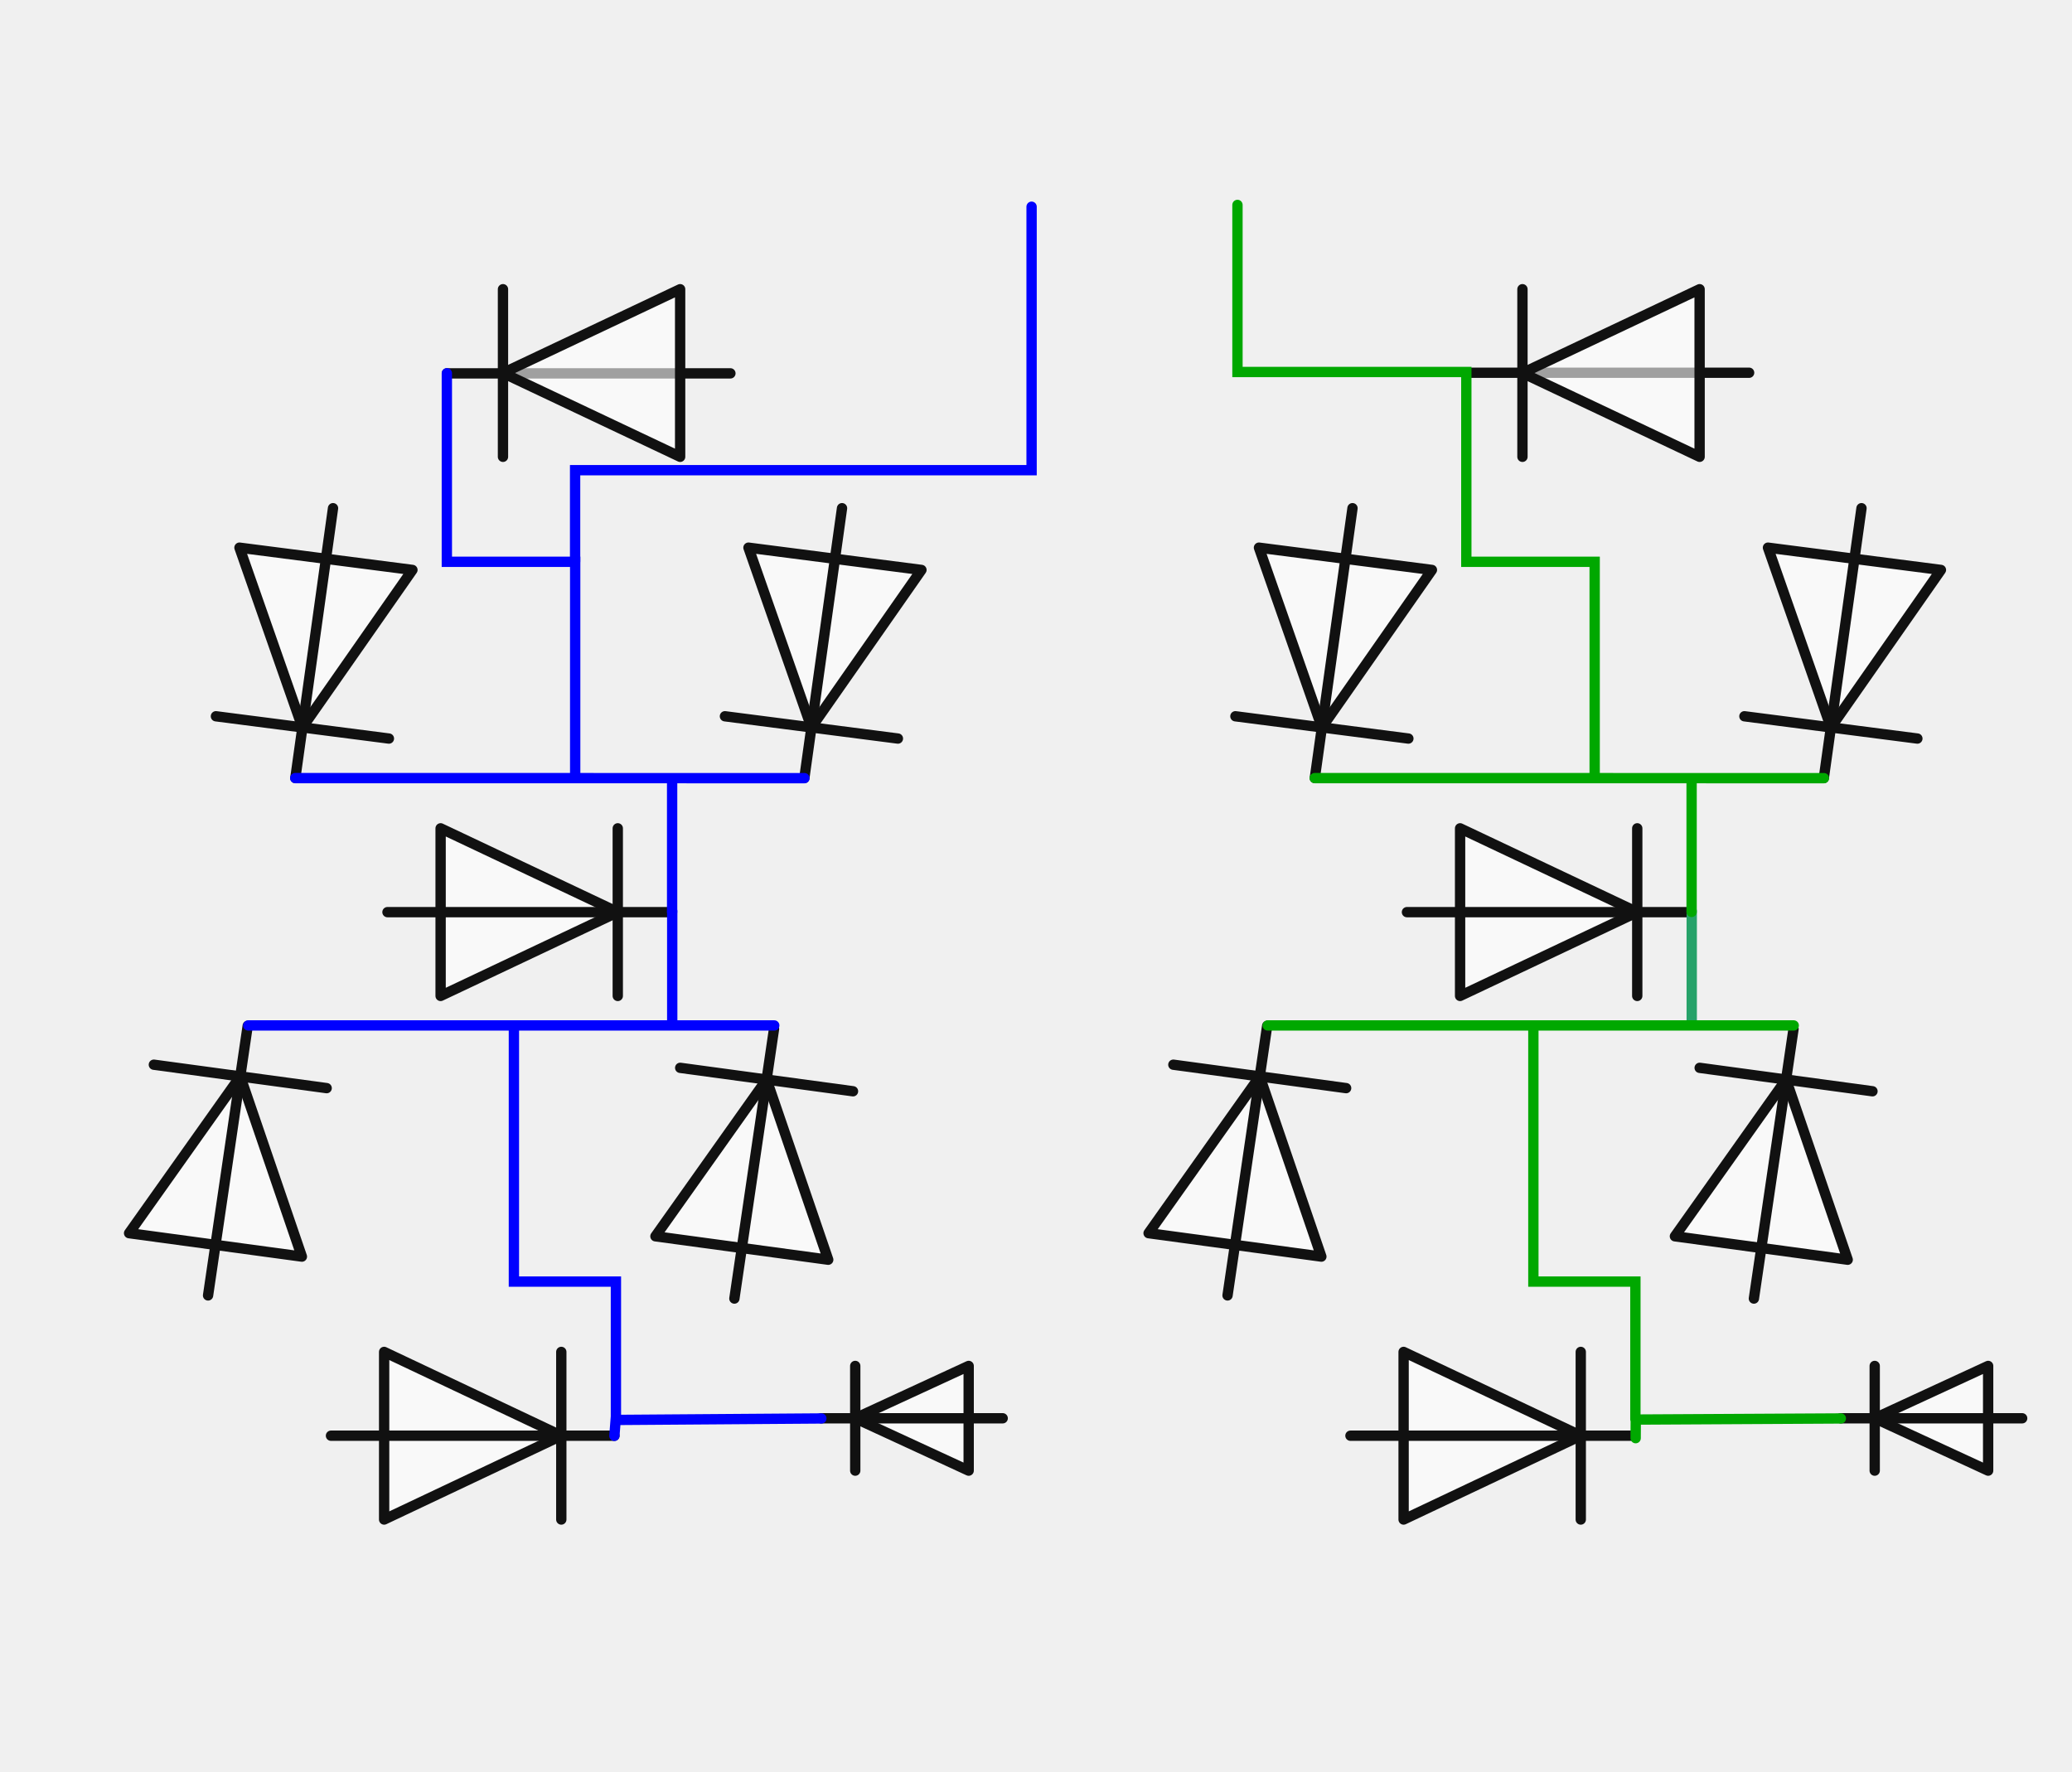
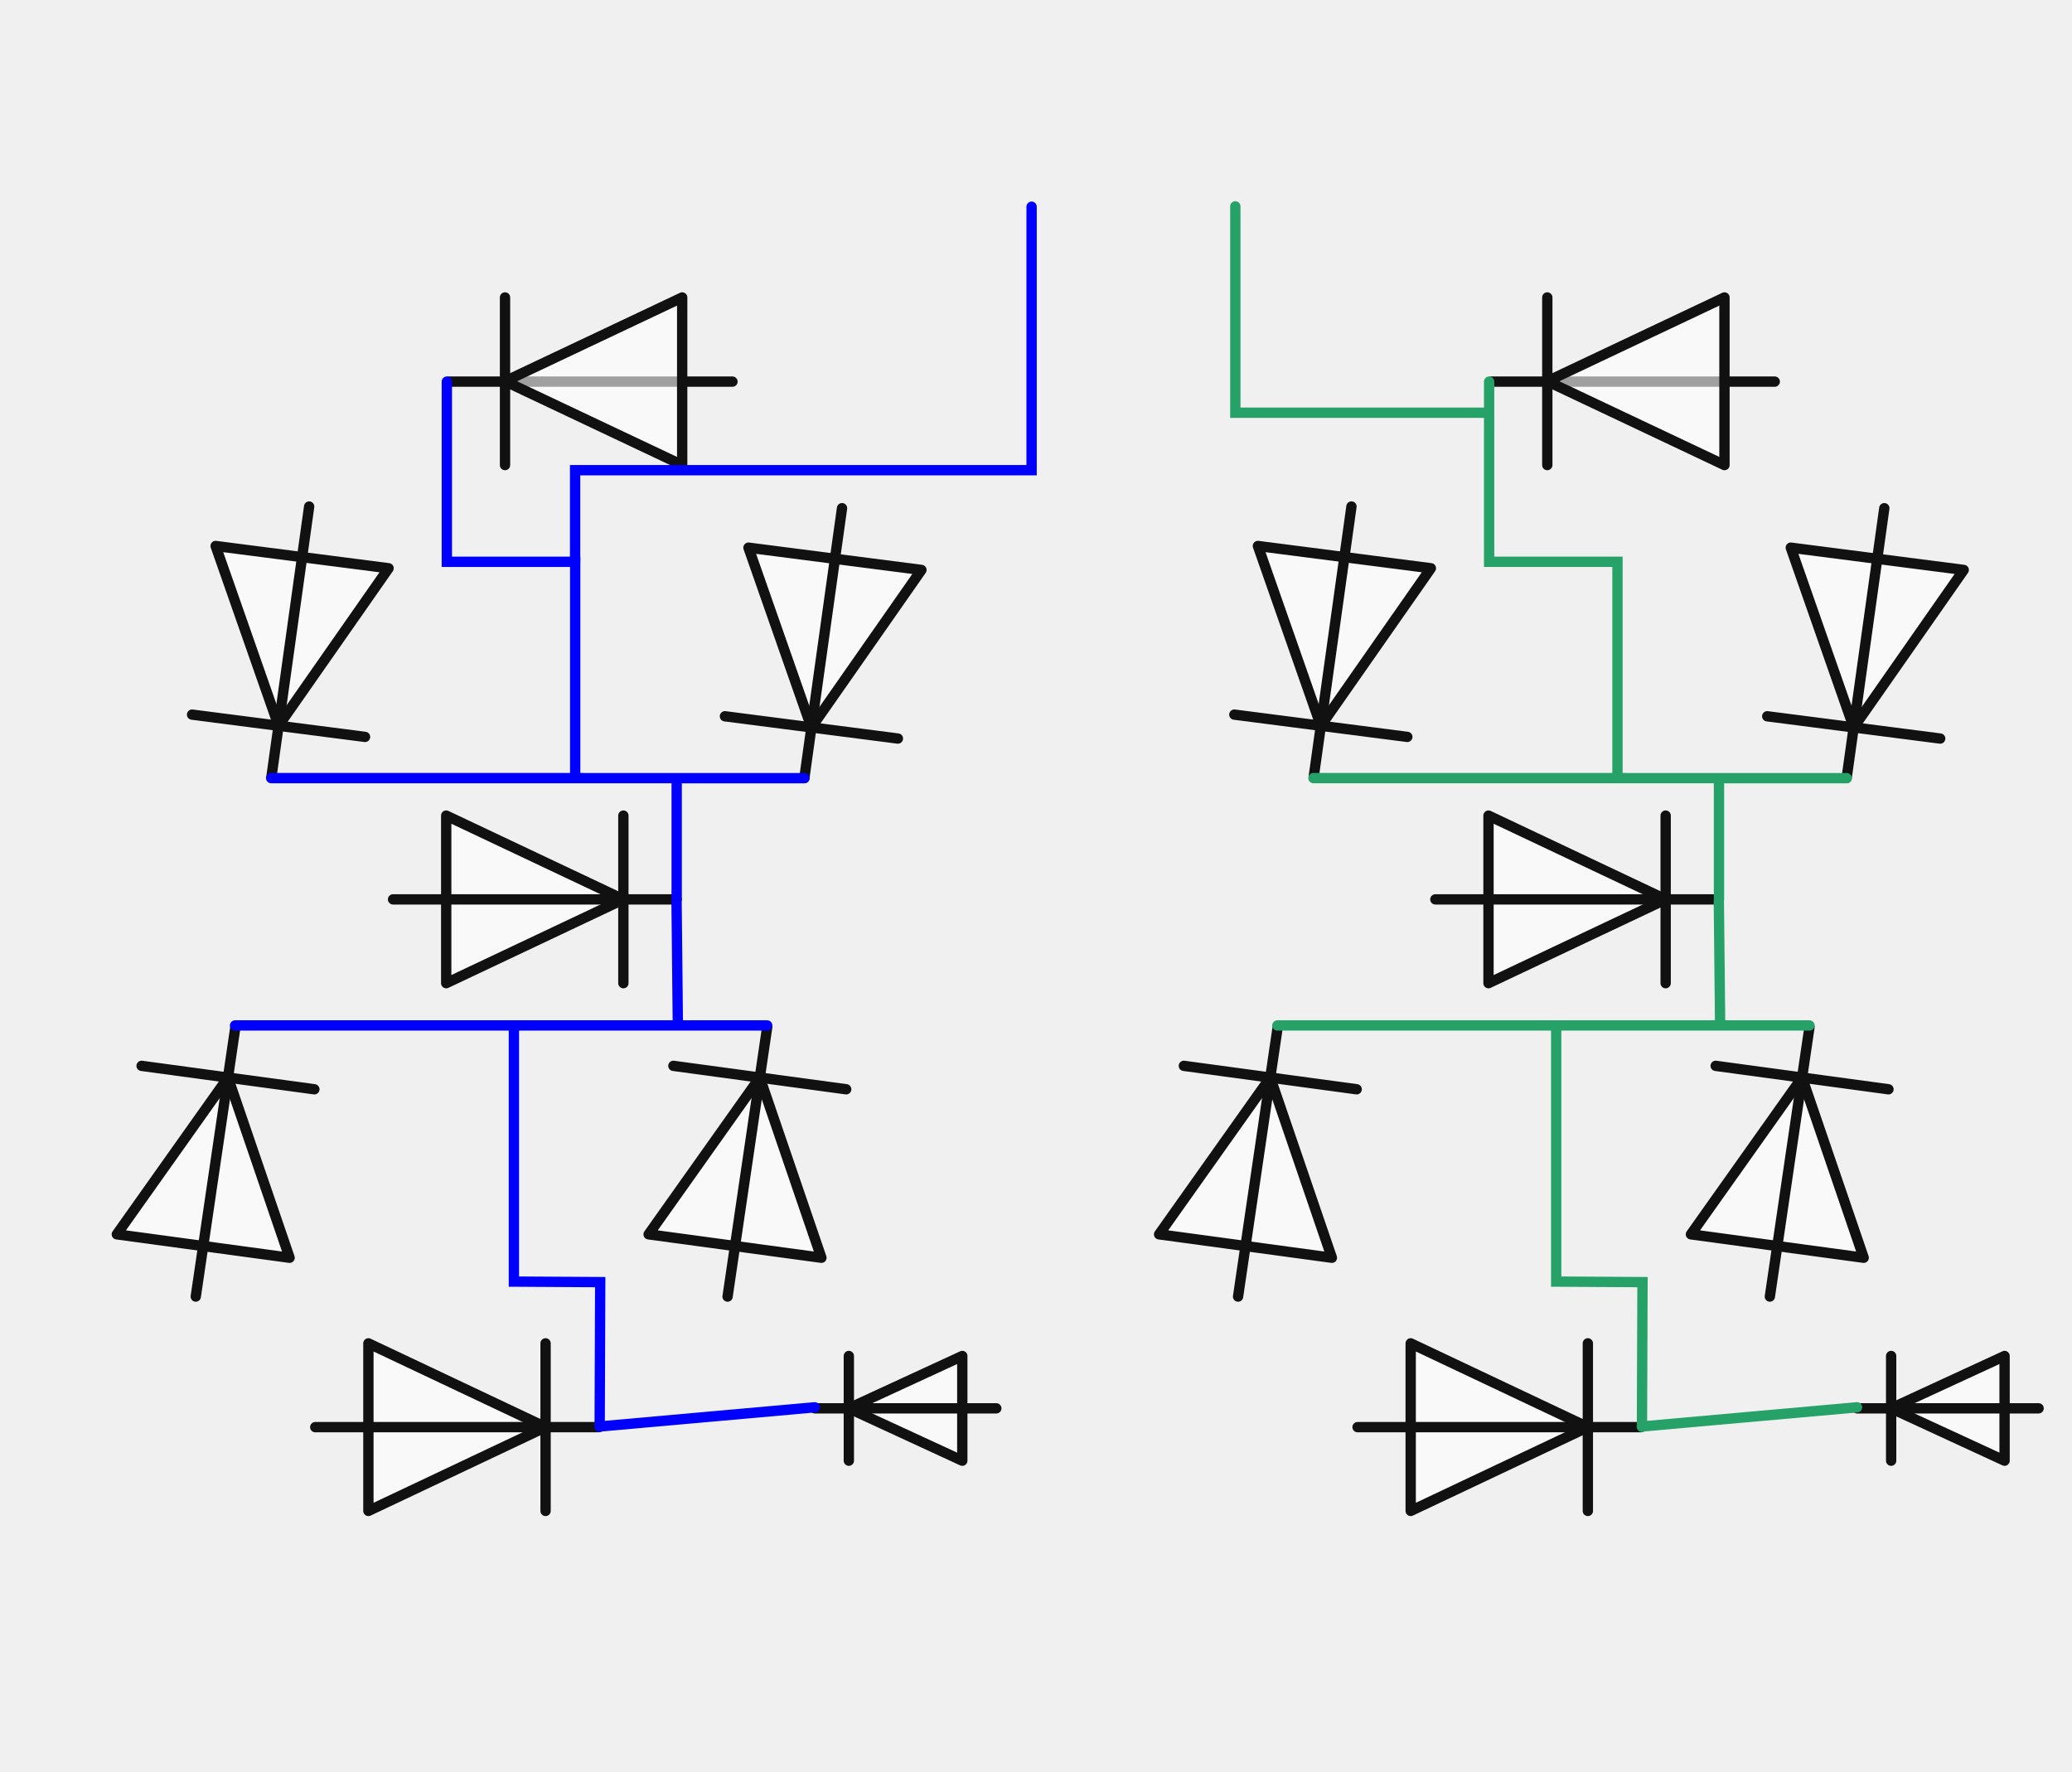
<svg xmlns="http://www.w3.org/2000/svg" viewBox="0 0 100.371 85.806">
-   <path d="M 21.344,48.244 V 40.125 L 29.926,44.185 Z" fill="#ffffff" fill-opacity="0.6" id="path8-4" style="stroke:#111111;stroke-width:0.5;stroke-linecap:round;stroke-linejoin:round;stroke-dasharray:none" />
-   <line x1="18.77" y1="44.185" x2="32.501" y2="44.185" id="line9-8" style="fill:none;stroke:#111111;stroke-width:0.5;stroke-linecap:round;stroke-linejoin:round;stroke-dasharray:none" />
-   <line x1="70.999" y1="18.056" x2="84.73" y2="18.056" id="line9-8-1" style="fill:none;stroke:#111111;stroke-width:0.5;stroke-linecap:round;stroke-linejoin:round;stroke-dasharray:none" />
-   <line x1="21.651" y1="18.086" x2="35.382" y2="18.086" id="line9-8-7" style="fill:none;stroke:#111111;stroke-width:0.5;stroke-linecap:round;stroke-linejoin:round;stroke-dasharray:none" />
-   <line x1="29.926" y1="48.244" x2="29.926" y2="40.125" id="line10-8" style="fill:none;stroke:#111111;stroke-width:0.5;stroke-linecap:round;stroke-linejoin:round;stroke-dasharray:none" />
-   <path d="M 32.947,14.01 V 22.128 L 24.365,18.069 Z" fill="#ffffff" fill-opacity="0.6" id="path8-4-5" style="stroke:#111111;stroke-width:0.5;stroke-linecap:round;stroke-linejoin:round;stroke-dasharray:none" />
-   <line x1="24.365" y1="14.01" x2="24.365" y2="22.128" id="line10-8-1" style="fill:none;stroke:#111111;stroke-width:0.5;stroke-linecap:round;stroke-linejoin:round;stroke-dasharray:none" />
-   <path d="M 18.608,73.607 V 65.488 L 27.19,69.547 Z" fill="#ffffff" fill-opacity="0.6" id="path8-4-1" style="stroke:#111111;stroke-width:0.5;stroke-linecap:round;stroke-linejoin:round;stroke-dasharray:none" />
-   <line x1="16.033" y1="69.547" x2="29.764" y2="69.547" id="line9-8-52" style="fill:none;stroke:#111111;stroke-width:0.5;stroke-linecap:round;stroke-linejoin:round;stroke-dasharray:none" />
-   <line x1="27.19" y1="73.607" x2="27.19" y2="65.488" id="line10-8-7" style="fill:none;stroke:#111111;stroke-width:0.5;stroke-linecap:round;stroke-linejoin:round;stroke-dasharray:none" />
-   <path d="M 46.924,66.167 V 71.239 L 41.429,68.703 Z" fill="#ffffff" fill-opacity="0.6" id="path8-4-1-3" style="stroke:#111111;stroke-width:0.5;stroke-linecap:round;stroke-linejoin:round;stroke-dasharray:none" />
-   <line x1="48.572" y1="68.703" x2="39.78" y2="68.703" id="line9-8-52-3" style="fill:none;stroke:#111111;stroke-width:0.5;stroke-linecap:round;stroke-linejoin:round;stroke-dasharray:none" />
-   <line x1="41.429" y1="66.167" x2="41.429" y2="71.239" id="line10-8-7-4" style="fill:none;stroke:#111111;stroke-width:0.5;stroke-linecap:round;stroke-linejoin:round;stroke-dasharray:none" />
-   <path d="M 11.6,26.529 19.979,27.608 14.649,35.237 Z" fill="#ffffff" fill-opacity="0.6" id="path8-4-2" style="stroke:#111111;stroke-width:0.5;stroke-linecap:round;stroke-linejoin:round;stroke-dasharray:none" />
-   <line x1="16.132" y1="24.618" x2="14.307" y2="37.687" id="line9-8-3" style="fill:none;stroke:#111111;stroke-width:0.5;stroke-linecap:round;stroke-linejoin:round;stroke-dasharray:none" />
-   <line x1="10.46" y1="34.697" x2="18.839" y2="35.776" id="line10-8-2" style="fill:none;stroke:#111111;stroke-width:0.5;stroke-linecap:round;stroke-linejoin:round;stroke-dasharray:none" />
-   <path d="M 36.257,26.529 44.636,27.608 39.306,35.237 Z" fill="#ffffff" fill-opacity="0.6" id="path8-4-2-6" style="stroke:#111111;stroke-width:0.5;stroke-linecap:round;stroke-linejoin:round;stroke-dasharray:none" />
-   <line x1="40.789" y1="24.618" x2="38.964" y2="37.687" id="line9-8-3-8" style="fill:none;stroke:#111111;stroke-width:0.5;stroke-linecap:round;stroke-linejoin:round;stroke-dasharray:none" />
-   <line x1="35.117" y1="34.697" x2="43.496" y2="35.776" id="line10-8-2-5" style="fill:none;stroke:#111111;stroke-width:0.5;stroke-linecap:round;stroke-linejoin:round;stroke-dasharray:none" />
-   <path d="M 31.75,59.887 40.121,61.022 37.135,52.294 Z" fill="#ffffff" fill-opacity="0.6" id="path8-4-2-1" style="stroke:#111111;stroke-width:0.5;stroke-linecap:round;stroke-linejoin:round;stroke-dasharray:none" />
-   <line x1="35.575" y1="62.903" x2="37.495" y2="49.846" id="line9-8-3-89" style="fill:none;stroke:#111111;stroke-width:0.5;stroke-linecap:round;stroke-linejoin:round;stroke-dasharray:none" />
-   <line x1="32.95" y1="51.727" x2="41.321" y2="52.862" id="line10-8-2-2" style="fill:none;stroke:#111111;stroke-width:0.5;stroke-linecap:round;stroke-linejoin:round;stroke-dasharray:none" />
-   <path d="M 6.253,59.736 14.624,60.871 11.639,52.142 Z" fill="#ffffff" fill-opacity="0.6" id="path8-4-2-1-3" style="stroke:#111111;stroke-width:0.5;stroke-linecap:round;stroke-linejoin:round;stroke-dasharray:none" />
-   <line x1="10.079" y1="62.751" x2="11.999" y2="49.694" id="line9-8-3-89-8" style="fill:none;stroke:#111111;stroke-width:0.5;stroke-linecap:round;stroke-linejoin:round;stroke-dasharray:none" />
-   <line x1="7.453" y1="51.575" x2="15.824" y2="52.71" id="line10-8-2-2-7" style="fill:none;stroke:#111111;stroke-width:0.5;stroke-linecap:round;stroke-linejoin:round;stroke-dasharray:none" />
-   <path style="fill:none;stroke:#0000ff;stroke-width:0.5;stroke-linecap:round;stroke-dasharray:none" d="M 32.564,44.137 V 49.427" id="path22" />
-   <path id="path25" style="fill:none;stroke:#0000ff;stroke-width:0.5;stroke-linecap:round;stroke-dasharray:none" d="M 29.836,68.756 V 62.082 H 24.894 V 49.723 M 39.787,68.711 29.823,68.783 29.762,69.553 M 12.025,49.674 H 37.506 M 32.559,44.174 V 37.819 M 21.646,18.081 V 27.213 H 27.863 V 37.614 M 38.968,37.695 14.302,37.692" />
-   <path d="M 70.729,48.244 V 40.125 L 79.311,44.185 Z" fill="#ffffff" fill-opacity="0.6" id="path8-4-24" style="stroke:#111111;stroke-width:0.5;stroke-linecap:round;stroke-linejoin:round;stroke-dasharray:none" />
-   <line x1="68.155" y1="44.185" x2="81.886" y2="44.185" id="line9-8-55" style="fill:none;stroke:#111111;stroke-width:0.5;stroke-linecap:round;stroke-linejoin:round;stroke-dasharray:none" />
-   <line x1="79.311" y1="48.244" x2="79.311" y2="40.125" id="line10-8-17" style="fill:none;stroke:#111111;stroke-width:0.5;stroke-linecap:round;stroke-linejoin:round;stroke-dasharray:none" />
-   <path d="M 82.332,14.01 V 22.128 L 73.75,18.069 Z" fill="#ffffff" fill-opacity="0.6" id="path8-4-5-1" style="stroke:#111111;stroke-width:0.5;stroke-linecap:round;stroke-linejoin:round;stroke-dasharray:none" />
-   <line x1="73.75" y1="14.01" x2="73.75" y2="22.128" id="line10-8-1-5" style="fill:none;stroke:#111111;stroke-width:0.5;stroke-linecap:round;stroke-linejoin:round;stroke-dasharray:none" />
-   <path d="M 67.993,73.607 V 65.488 L 76.575,69.547 Z" fill="#ffffff" fill-opacity="0.6" id="path8-4-1-2" style="stroke:#111111;stroke-width:0.5;stroke-linecap:round;stroke-linejoin:round;stroke-dasharray:none" />
-   <line x1="65.418" y1="69.547" x2="79.149" y2="69.547" id="line9-8-52-7" style="fill:none;stroke:#111111;stroke-width:0.5;stroke-linecap:round;stroke-linejoin:round;stroke-dasharray:none" />
-   <line x1="76.575" y1="73.607" x2="76.575" y2="65.488" id="line10-8-7-6" style="fill:none;stroke:#111111;stroke-width:0.5;stroke-linecap:round;stroke-linejoin:round;stroke-dasharray:none" />
-   <path d="M 96.309,66.167 V 71.239 L 90.814,68.703 Z" fill="#ffffff" fill-opacity="0.6" id="path8-4-1-3-1" style="stroke:#111111;stroke-width:0.5;stroke-linecap:round;stroke-linejoin:round;stroke-dasharray:none" />
-   <line x1="97.957" y1="68.703" x2="89.165" y2="68.703" id="line9-8-52-3-4" style="fill:none;stroke:#111111;stroke-width:0.5;stroke-linecap:round;stroke-linejoin:round;stroke-dasharray:none" />
-   <line x1="90.814" y1="66.167" x2="90.814" y2="71.239" id="line10-8-7-4-2" style="fill:none;stroke:#111111;stroke-width:0.5;stroke-linecap:round;stroke-linejoin:round;stroke-dasharray:none" />
-   <path d="M 60.986,26.529 69.365,27.608 64.035,35.237 Z" fill="#ffffff" fill-opacity="0.6" id="path8-4-2-3" style="stroke:#111111;stroke-width:0.5;stroke-linecap:round;stroke-linejoin:round;stroke-dasharray:none" />
-   <line x1="65.517" y1="24.618" x2="63.692" y2="37.687" id="line9-8-3-2" style="fill:none;stroke:#111111;stroke-width:0.5;stroke-linecap:round;stroke-linejoin:round;stroke-dasharray:none" />
-   <line x1="59.845" y1="34.697" x2="68.224" y2="35.776" id="line10-8-2-21" style="fill:none;stroke:#111111;stroke-width:0.5;stroke-linecap:round;stroke-linejoin:round;stroke-dasharray:none" />
-   <path d="M 85.643,26.529 94.022,27.608 88.692,35.237 Z" fill="#ffffff" fill-opacity="0.6" id="path8-4-2-6-6" style="stroke:#111111;stroke-width:0.5;stroke-linecap:round;stroke-linejoin:round;stroke-dasharray:none" />
-   <line x1="90.174" y1="24.618" x2="88.349" y2="37.687" id="line9-8-3-8-8" style="fill:none;stroke:#111111;stroke-width:0.5;stroke-linecap:round;stroke-linejoin:round;stroke-dasharray:none" />
-   <line x1="84.502" y1="34.697" x2="92.881" y2="35.776" id="line10-8-2-5-5" style="fill:none;stroke:#111111;stroke-width:0.5;stroke-linecap:round;stroke-linejoin:round;stroke-dasharray:none" />
-   <path d="M 81.135,59.887 89.506,61.022 86.521,52.294 Z" fill="#ffffff" fill-opacity="0.6" id="path8-4-2-1-7" style="stroke:#111111;stroke-width:0.5;stroke-linecap:round;stroke-linejoin:round;stroke-dasharray:none" />
-   <line x1="84.961" y1="62.903" x2="86.881" y2="49.846" id="line9-8-3-89-6" style="fill:none;stroke:#111111;stroke-width:0.5;stroke-linecap:round;stroke-linejoin:round;stroke-dasharray:none" />
-   <line x1="82.335" y1="51.727" x2="90.706" y2="52.862" id="line10-8-2-2-1" style="fill:none;stroke:#111111;stroke-width:0.5;stroke-linecap:round;stroke-linejoin:round;stroke-dasharray:none" />
-   <path d="M 55.639,59.736 64.009,60.871 61.024,52.142 Z" fill="#ffffff" fill-opacity="0.6" id="path8-4-2-1-3-8" style="stroke:#111111;stroke-width:0.5;stroke-linecap:round;stroke-linejoin:round;stroke-dasharray:none" />
-   <line x1="59.464" y1="62.751" x2="61.384" y2="49.694" id="line9-8-3-89-8-9" style="fill:none;stroke:#111111;stroke-width:0.5;stroke-linecap:round;stroke-linejoin:round;stroke-dasharray:none" />
-   <line x1="56.839" y1="51.575" x2="65.209" y2="52.71" id="line10-8-2-2-7-2" style="fill:none;stroke:#111111;stroke-width:0.5;stroke-linecap:round;stroke-linejoin:round;stroke-dasharray:none" />
-   <path style="fill:none;stroke:#26a269;stroke-width:0.5;stroke-linecap:round;stroke-dasharray:none" d="M 81.95,44.137 V 49.427" id="path22-3" />
-   <path style="fill:none;stroke:#0000ff;stroke-width:0.5;stroke-linecap:round;stroke-dasharray:none;stroke-opacity:1" d="M 27.859,27.195 V 22.777 H 49.972 V 10.014" id="path5" />
-   <path id="path25-3" style="fill:none;stroke:#00a800;stroke-width:0.5;stroke-linecap:round;stroke-dasharray:none;stroke-opacity:1" d="M 79.221,68.756 V 62.082 H 74.279 V 49.723 M 89.173,68.711 79.239,68.765 79.234,69.666 M 61.41,49.674 H 86.891 M 81.944,44.174 V 37.819 M 88.353,37.695 63.687,37.692 M 77.248,37.614 V 27.213 H 71.031 V 18.02 H 59.945 V 9.927" />
+   <g id="g4">
+     <g id="g1">
+       <path d="M 21.615,47.626 V 39.508 L 30.197,43.567 Z" fill="#ffffff" fill-opacity="0.6" id="path8-4" style="stroke:#111111;stroke-width:0.5;stroke-linecap:round;stroke-linejoin:round;stroke-dasharray:none" />
+       <line x1="19.04" y1="43.567" x2="32.772" y2="43.567" id="line9-8" style="fill:none;stroke:#111111;stroke-width:0.5;stroke-linecap:round;stroke-linejoin:round;stroke-dasharray:none" />
+       <line x1="21.751" y1="18.486" x2="35.482" y2="18.486" id="line9-8-7" style="fill:none;stroke:#111111;stroke-width:0.5;stroke-linecap:round;stroke-linejoin:round;stroke-dasharray:none" />
+       <line x1="30.197" y1="47.626" x2="30.197" y2="39.508" id="line10-8" style="fill:none;stroke:#111111;stroke-width:0.5;stroke-linecap:round;stroke-linejoin:round;stroke-dasharray:none" />
+       <path d="M 33.046,14.409 V 22.528 L 24.464,18.469 Z" fill="#ffffff" fill-opacity="0.6" id="path8-4-5" style="stroke:#111111;stroke-width:0.5;stroke-linecap:round;stroke-linejoin:round;stroke-dasharray:none" />
+       <line x1="24.464" y1="14.409" x2="24.464" y2="22.528" id="line10-8-1" style="fill:none;stroke:#111111;stroke-width:0.5;stroke-linecap:round;stroke-linejoin:round;stroke-dasharray:none" />
+       <path d="M 17.846,73.191 V 65.073 L 26.428,69.132 Z" fill="#ffffff" fill-opacity="0.6" id="path8-4-1" style="stroke:#111111;stroke-width:0.5;stroke-linecap:round;stroke-linejoin:round;stroke-dasharray:none" />
+       <line x1="15.271" y1="69.132" x2="29.003" y2="69.132" id="line9-8-52" style="fill:none;stroke:#111111;stroke-width:0.5;stroke-linecap:round;stroke-linejoin:round;stroke-dasharray:none" />
+       <line x1="26.428" y1="73.191" x2="26.428" y2="65.073" id="line10-8-7" style="fill:none;stroke:#111111;stroke-width:0.5;stroke-linecap:round;stroke-linejoin:round;stroke-dasharray:none" />
+       <path d="M 46.615,65.685 V 70.757 L 41.119,68.221 Z" fill="#ffffff" fill-opacity="0.6" id="path8-4-1-3" style="stroke:#111111;stroke-width:0.5;stroke-linecap:round;stroke-linejoin:round;stroke-dasharray:none" />
+       <line x1="48.263" y1="68.221" x2="39.471" y2="68.221" id="line9-8-52-3" style="fill:none;stroke:#111111;stroke-width:0.5;stroke-linecap:round;stroke-linejoin:round;stroke-dasharray:none" />
+       <line x1="41.119" y1="65.685" x2="41.119" y2="70.757" id="line10-8-7-4" style="fill:none;stroke:#111111;stroke-width:0.5;stroke-linecap:round;stroke-linejoin:round;stroke-dasharray:none" />
+       <path d="M 10.445,26.448 18.824,27.527 13.494,35.156 Z" fill="#ffffff" fill-opacity="0.6" id="path8-4-2" style="stroke:#111111;stroke-width:0.5;stroke-linecap:round;stroke-linejoin:round;stroke-dasharray:none" />
+       <line x1="14.976" y1="24.537" x2="13.152" y2="37.607" id="line9-8-3" style="fill:none;stroke:#111111;stroke-width:0.5;stroke-linecap:round;stroke-linejoin:round;stroke-dasharray:none" />
+       <line x1="9.304" y1="34.617" x2="17.683" y2="35.696" id="line10-8-2" style="fill:none;stroke:#111111;stroke-width:0.5;stroke-linecap:round;stroke-linejoin:round;stroke-dasharray:none" />
+       <path d="M 36.257,26.529 44.636,27.608 39.306,35.237 Z" fill="#ffffff" fill-opacity="0.6" id="path8-4-2-6" style="stroke:#111111;stroke-width:0.5;stroke-linecap:round;stroke-linejoin:round;stroke-dasharray:none" />
+       <line x1="40.789" y1="24.618" x2="38.964" y2="37.687" id="line9-8-3-8" style="fill:none;stroke:#111111;stroke-width:0.5;stroke-linecap:round;stroke-linejoin:round;stroke-dasharray:none" />
+       <line x1="35.117" y1="34.697" x2="43.496" y2="35.776" id="line10-8-2-5" style="fill:none;stroke:#111111;stroke-width:0.5;stroke-linecap:round;stroke-linejoin:round;stroke-dasharray:none" />
+       <path d="M 31.42,59.792 39.791,60.927 36.805,52.198 Z" fill="#ffffff" fill-opacity="0.6" id="path8-4-2-1" style="stroke:#111111;stroke-width:0.5;stroke-linecap:round;stroke-linejoin:round;stroke-dasharray:none" />
+       <line x1="35.245" y1="62.807" x2="37.165" y2="49.75" id="line9-8-3-89" style="fill:none;stroke:#111111;stroke-width:0.5;stroke-linecap:round;stroke-linejoin:round;stroke-dasharray:none" />
+       <line x1="32.62" y1="51.631" x2="40.991" y2="52.766" id="line10-8-2-2" style="fill:none;stroke:#111111;stroke-width:0.5;stroke-linecap:round;stroke-linejoin:round;stroke-dasharray:none" />
+       <path d="M 5.658,59.792 14.029,60.927 11.043,52.198 Z" fill="#ffffff" fill-opacity="0.6" id="path8-4-2-1-3" style="stroke:#111111;stroke-width:0.5;stroke-linecap:round;stroke-linejoin:round;stroke-dasharray:none" />
+       <line x1="9.483" y1="62.807" x2="11.403" y2="49.75" id="line9-8-3-89-8" style="fill:none;stroke:#111111;stroke-width:0.5;stroke-linecap:round;stroke-linejoin:round;stroke-dasharray:none" />
+       <line x1="6.858" y1="51.631" x2="15.229" y2="52.766" id="line10-8-2-2-7" style="fill:none;stroke:#111111;stroke-width:0.5;stroke-linecap:round;stroke-linejoin:round;stroke-dasharray:none" />
+       <path style="fill:none;stroke:#0000ff;stroke-width:0.5;stroke-linecap:round;stroke-dasharray:none" d="M 32.773,43.634 32.834,49.427" id="path22" />
+       <path id="path25" style="fill:none;stroke:#0000ff;stroke-width:0.5;stroke-linecap:round;stroke-dasharray:none" d="M 29.049,69.119 29.075,62.107 24.894,62.082 V 49.723 M 39.468,68.171 29.038,69.102 M 11.386,49.674 H 37.163 M 32.78,43.548 V 37.819 M 21.646,18.486 V 27.213 H 27.863 V 37.614 M 38.968,37.695 13.136,37.692" />
+       <path style="fill:none;stroke:#0000ff;stroke-width:0.5;stroke-linecap:round;stroke-dasharray:none;stroke-opacity:1" d="M 27.859,27.195 V 22.777 H 49.972 V 10.014" id="path5" />
+     </g>
+     <path d="M 72.105,47.626 V 39.508 L 80.687,43.567 Z" fill="#ffffff" fill-opacity="0.6" id="path8-4-15" style="stroke:#111111;stroke-width:0.5;stroke-linecap:round;stroke-linejoin:round;stroke-dasharray:none" />
+     <line x1="69.531" y1="43.567" x2="83.262" y2="43.567" id="line9-8-2" style="fill:none;stroke:#111111;stroke-width:0.5;stroke-linecap:round;stroke-linejoin:round;stroke-dasharray:none" />
+     <line x1="72.241" y1="18.486" x2="85.972" y2="18.486" id="line9-8-7-7" style="fill:none;stroke:#111111;stroke-width:0.5;stroke-linecap:round;stroke-linejoin:round;stroke-dasharray:none" />
+     <line x1="80.687" y1="47.626" x2="80.687" y2="39.508" id="line10-8-6" style="fill:none;stroke:#111111;stroke-width:0.5;stroke-linecap:round;stroke-linejoin:round;stroke-dasharray:none" />
+     <path d="M 83.536,14.409 V 22.528 L 74.954,18.469 Z" fill="#ffffff" fill-opacity="0.6" id="path8-4-5-1" style="stroke:#111111;stroke-width:0.5;stroke-linecap:round;stroke-linejoin:round;stroke-dasharray:none" />
+     <line x1="74.954" y1="14.409" x2="74.954" y2="22.528" id="line10-8-1-4" style="fill:none;stroke:#111111;stroke-width:0.5;stroke-linecap:round;stroke-linejoin:round;stroke-dasharray:none" />
+     <path d="M 68.336,73.191 V 65.073 L 76.918,69.132 Z" fill="#ffffff" fill-opacity="0.6" id="path8-4-1-2" style="stroke:#111111;stroke-width:0.5;stroke-linecap:round;stroke-linejoin:round;stroke-dasharray:none" />
+     <line x1="65.762" y1="69.132" x2="79.493" y2="69.132" id="line9-8-52-32" style="fill:none;stroke:#111111;stroke-width:0.5;stroke-linecap:round;stroke-linejoin:round;stroke-dasharray:none" />
+     <line x1="76.918" y1="73.191" x2="76.918" y2="65.073" id="line10-8-7-2" style="fill:none;stroke:#111111;stroke-width:0.5;stroke-linecap:round;stroke-linejoin:round;stroke-dasharray:none" />
+     <path d="M 97.105,65.685 V 70.757 L 91.61,68.221 Z" fill="#ffffff" fill-opacity="0.6" id="path8-4-1-3-1" style="stroke:#111111;stroke-width:0.5;stroke-linecap:round;stroke-linejoin:round;stroke-dasharray:none" />
+     <line x1="98.753" y1="68.221" x2="89.961" y2="68.221" id="line9-8-52-3-6" style="fill:none;stroke:#111111;stroke-width:0.5;stroke-linecap:round;stroke-linejoin:round;stroke-dasharray:none" />
+     <line x1="91.61" y1="65.685" x2="91.61" y2="70.757" id="line10-8-7-4-8" style="fill:none;stroke:#111111;stroke-width:0.5;stroke-linecap:round;stroke-linejoin:round;stroke-dasharray:none" />
+     <path d="M 60.935,26.448 69.314,27.527 63.984,35.156 Z" fill="#ffffff" fill-opacity="0.6" id="path8-4-2-5" style="stroke:#111111;stroke-width:0.5;stroke-linecap:round;stroke-linejoin:round;stroke-dasharray:none" />
+     <line x1="65.467" y1="24.537" x2="63.642" y2="37.607" id="line9-8-3-7" style="fill:none;stroke:#111111;stroke-width:0.5;stroke-linecap:round;stroke-linejoin:round;stroke-dasharray:none" />
+     <line x1="59.794" y1="34.617" x2="68.173" y2="35.696" id="line10-8-2-6" style="fill:none;stroke:#111111;stroke-width:0.5;stroke-linecap:round;stroke-linejoin:round;stroke-dasharray:none" />
+     <path d="M 86.748,26.529 95.126,27.608 89.796,35.237 Z" fill="#ffffff" fill-opacity="0.6" id="path8-4-2-6-1" style="stroke:#111111;stroke-width:0.5;stroke-linecap:round;stroke-linejoin:round;stroke-dasharray:none" />
+     <line x1="91.279" y1="24.618" x2="89.454" y2="37.687" id="line9-8-3-8-8" style="fill:none;stroke:#111111;stroke-width:0.5;stroke-linecap:round;stroke-linejoin:round;stroke-dasharray:none" />
+     <line x1="85.607" y1="34.697" x2="93.986" y2="35.776" id="line10-8-2-5-9" style="fill:none;stroke:#111111;stroke-width:0.5;stroke-linecap:round;stroke-linejoin:round;stroke-dasharray:none" />
+     <path d="M 81.91,59.792 90.281,60.927 87.295,52.198 Z" fill="#ffffff" fill-opacity="0.6" id="path8-4-2-1-2" style="stroke:#111111;stroke-width:0.5;stroke-linecap:round;stroke-linejoin:round;stroke-dasharray:none" />
+     <line x1="85.735" y1="62.807" x2="87.655" y2="49.75" id="line9-8-3-89-7" style="fill:none;stroke:#111111;stroke-width:0.5;stroke-linecap:round;stroke-linejoin:round;stroke-dasharray:none" />
+     <line x1="83.11" y1="51.631" x2="91.481" y2="52.766" id="line10-8-2-2-9" style="fill:none;stroke:#111111;stroke-width:0.5;stroke-linecap:round;stroke-linejoin:round;stroke-dasharray:none" />
+     <path d="M 56.148,59.792 64.519,60.927 61.534,52.198 Z" fill="#ffffff" fill-opacity="0.6" id="path8-4-2-1-3-5" style="stroke:#111111;stroke-width:0.5;stroke-linecap:round;stroke-linejoin:round;stroke-dasharray:none" />
+     <line x1="59.974" y1="62.807" x2="61.894" y2="49.75" id="line9-8-3-89-8-4" style="fill:none;stroke:#111111;stroke-width:0.5;stroke-linecap:round;stroke-linejoin:round;stroke-dasharray:none" />
+     <line x1="57.348" y1="51.631" x2="65.719" y2="52.766" id="line10-8-2-2-7-3" style="fill:none;stroke:#111111;stroke-width:0.5;stroke-linecap:round;stroke-linejoin:round;stroke-dasharray:none" />
+     <path style="fill:none;stroke:#26a269;stroke-width:0.5;stroke-linecap:round;stroke-dasharray:none" d="M 83.263,43.634 83.324,49.427" id="path22-1" />
+     <path id="path25-2" style="fill:none;stroke:#26a269;stroke-width:0.5;stroke-linecap:round;stroke-dasharray:none" d="M 79.539,69.119 79.565,62.107 75.384,62.082 V 49.723 M 89.958,68.171 79.528,69.102 M 61.877,49.674 H 87.653 M 83.27,43.548 V 37.819 M 72.136,18.486 V 27.213 H 78.353 V 37.614 M 89.458,37.695 63.626,37.692" />
+     <path style="fill:none;stroke:#26a269;stroke-width:0.5;stroke-linecap:round;stroke-dasharray:none" d="M 59.841,9.997 V 19.993 H 71.99" id="path1" />
+   </g>
</svg>
